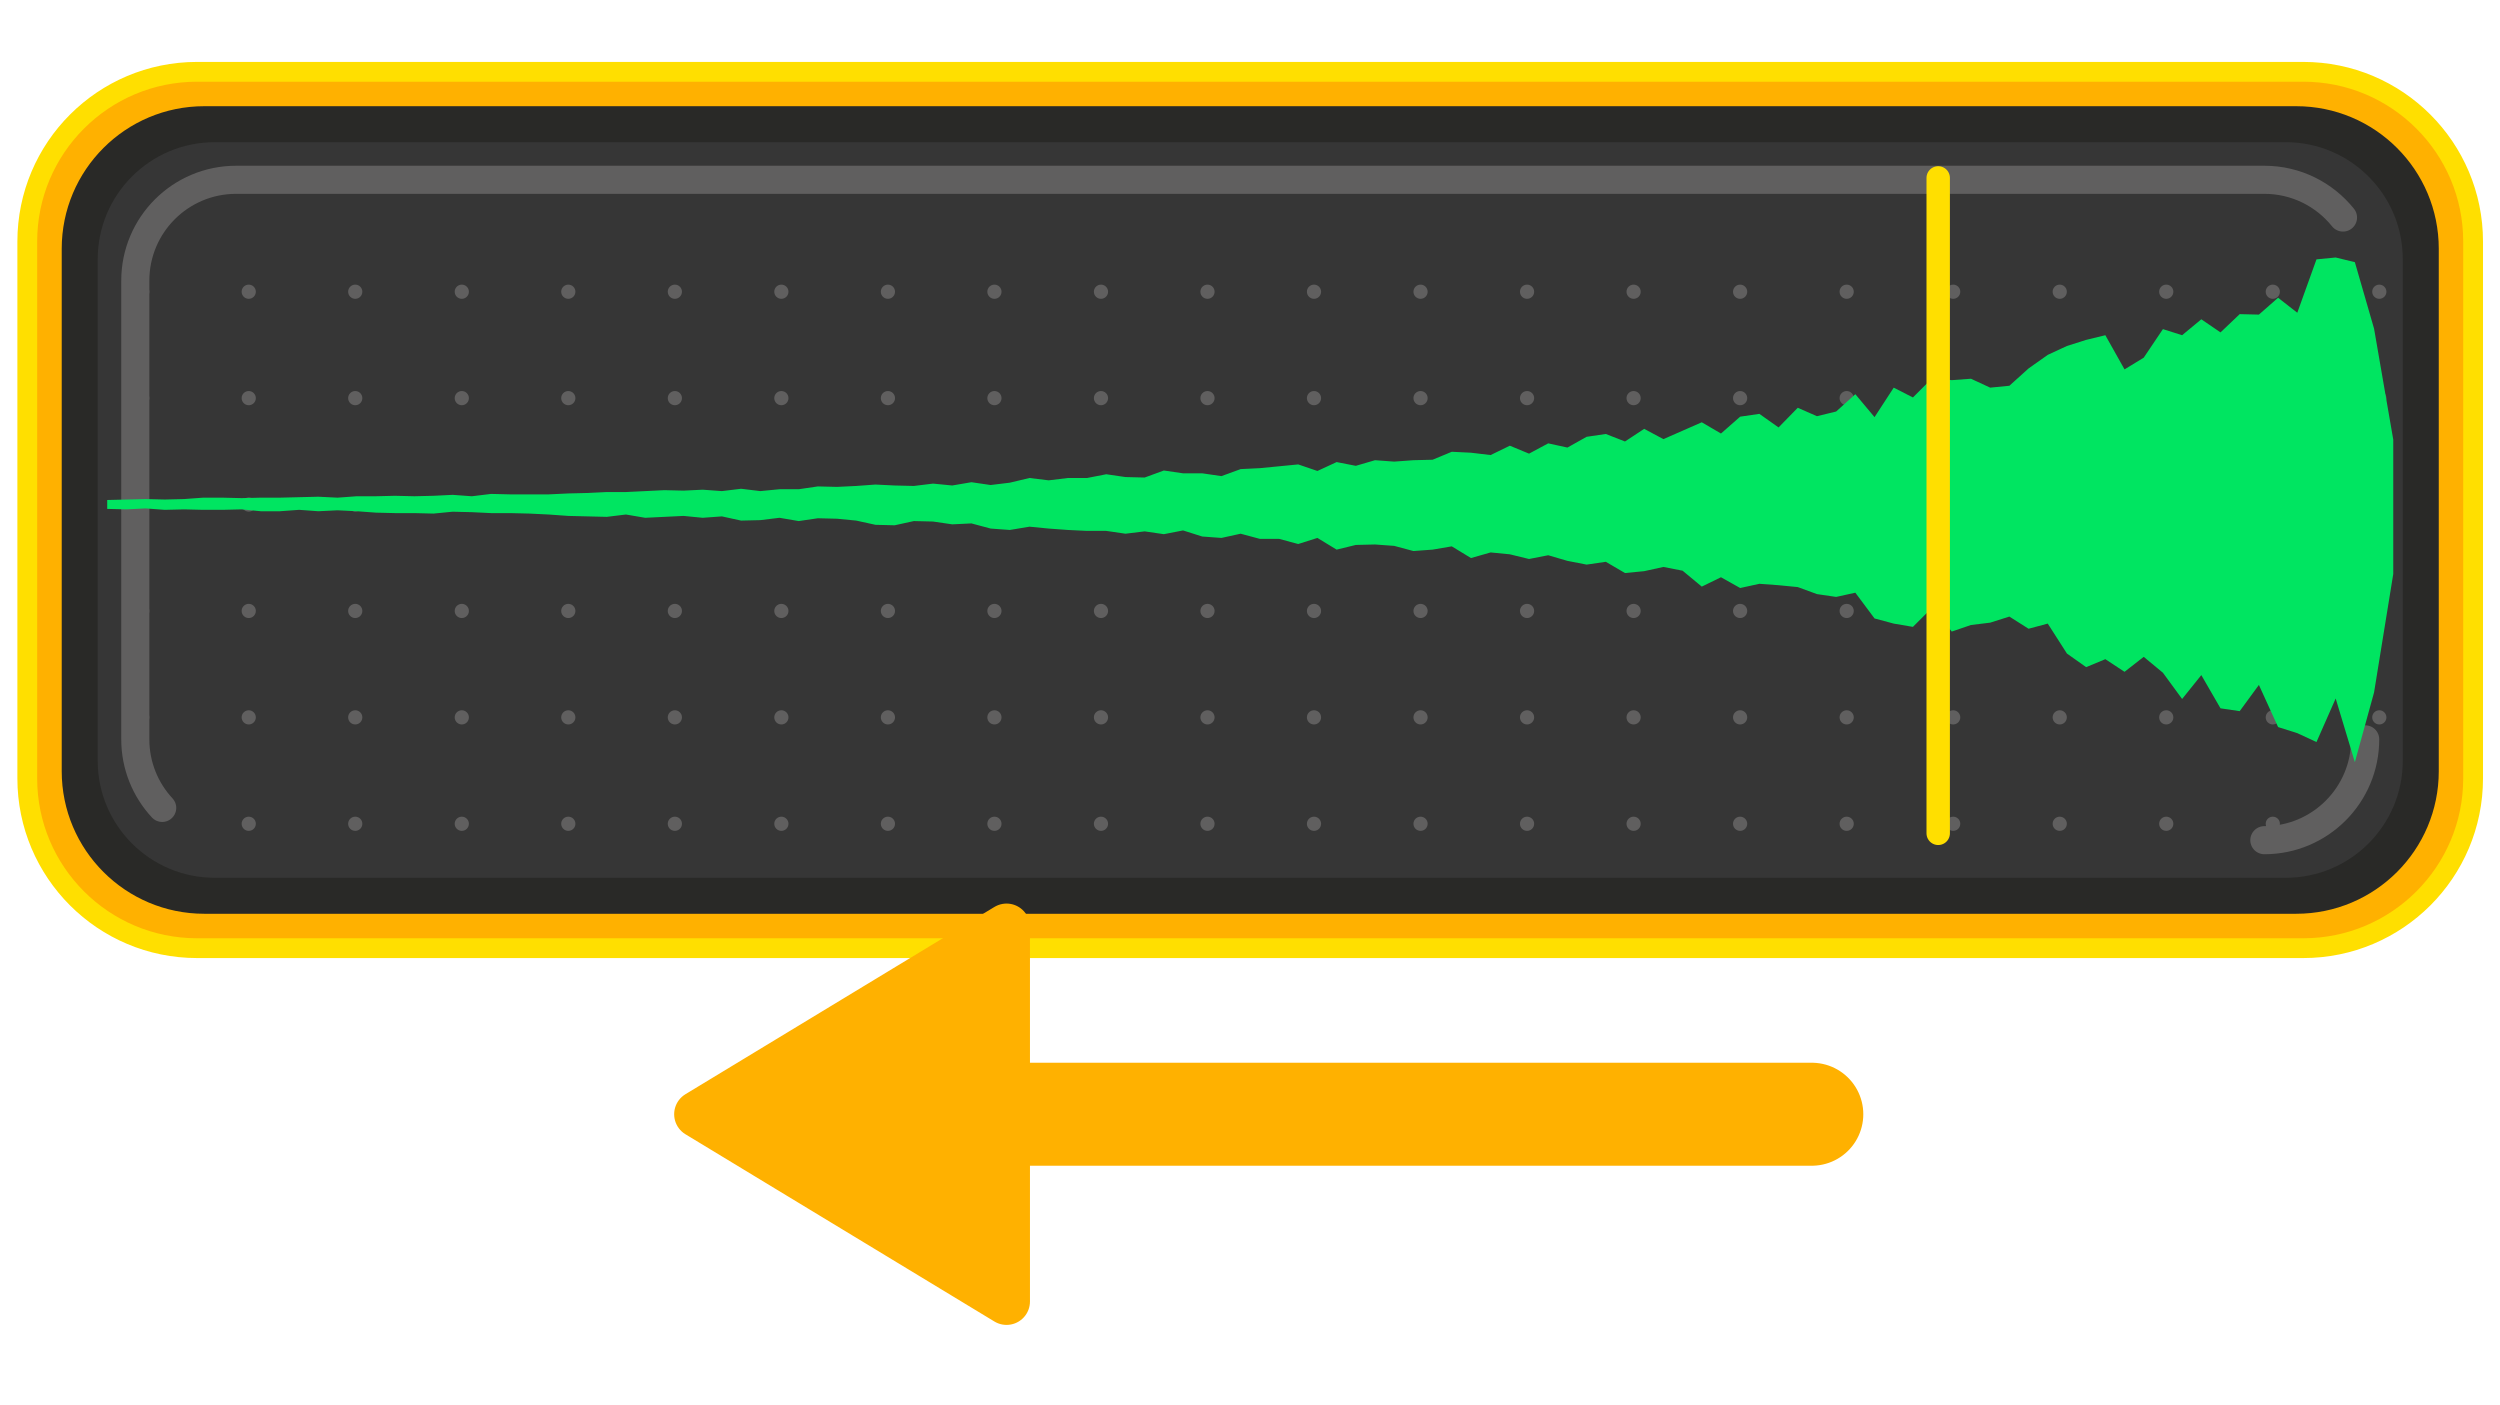
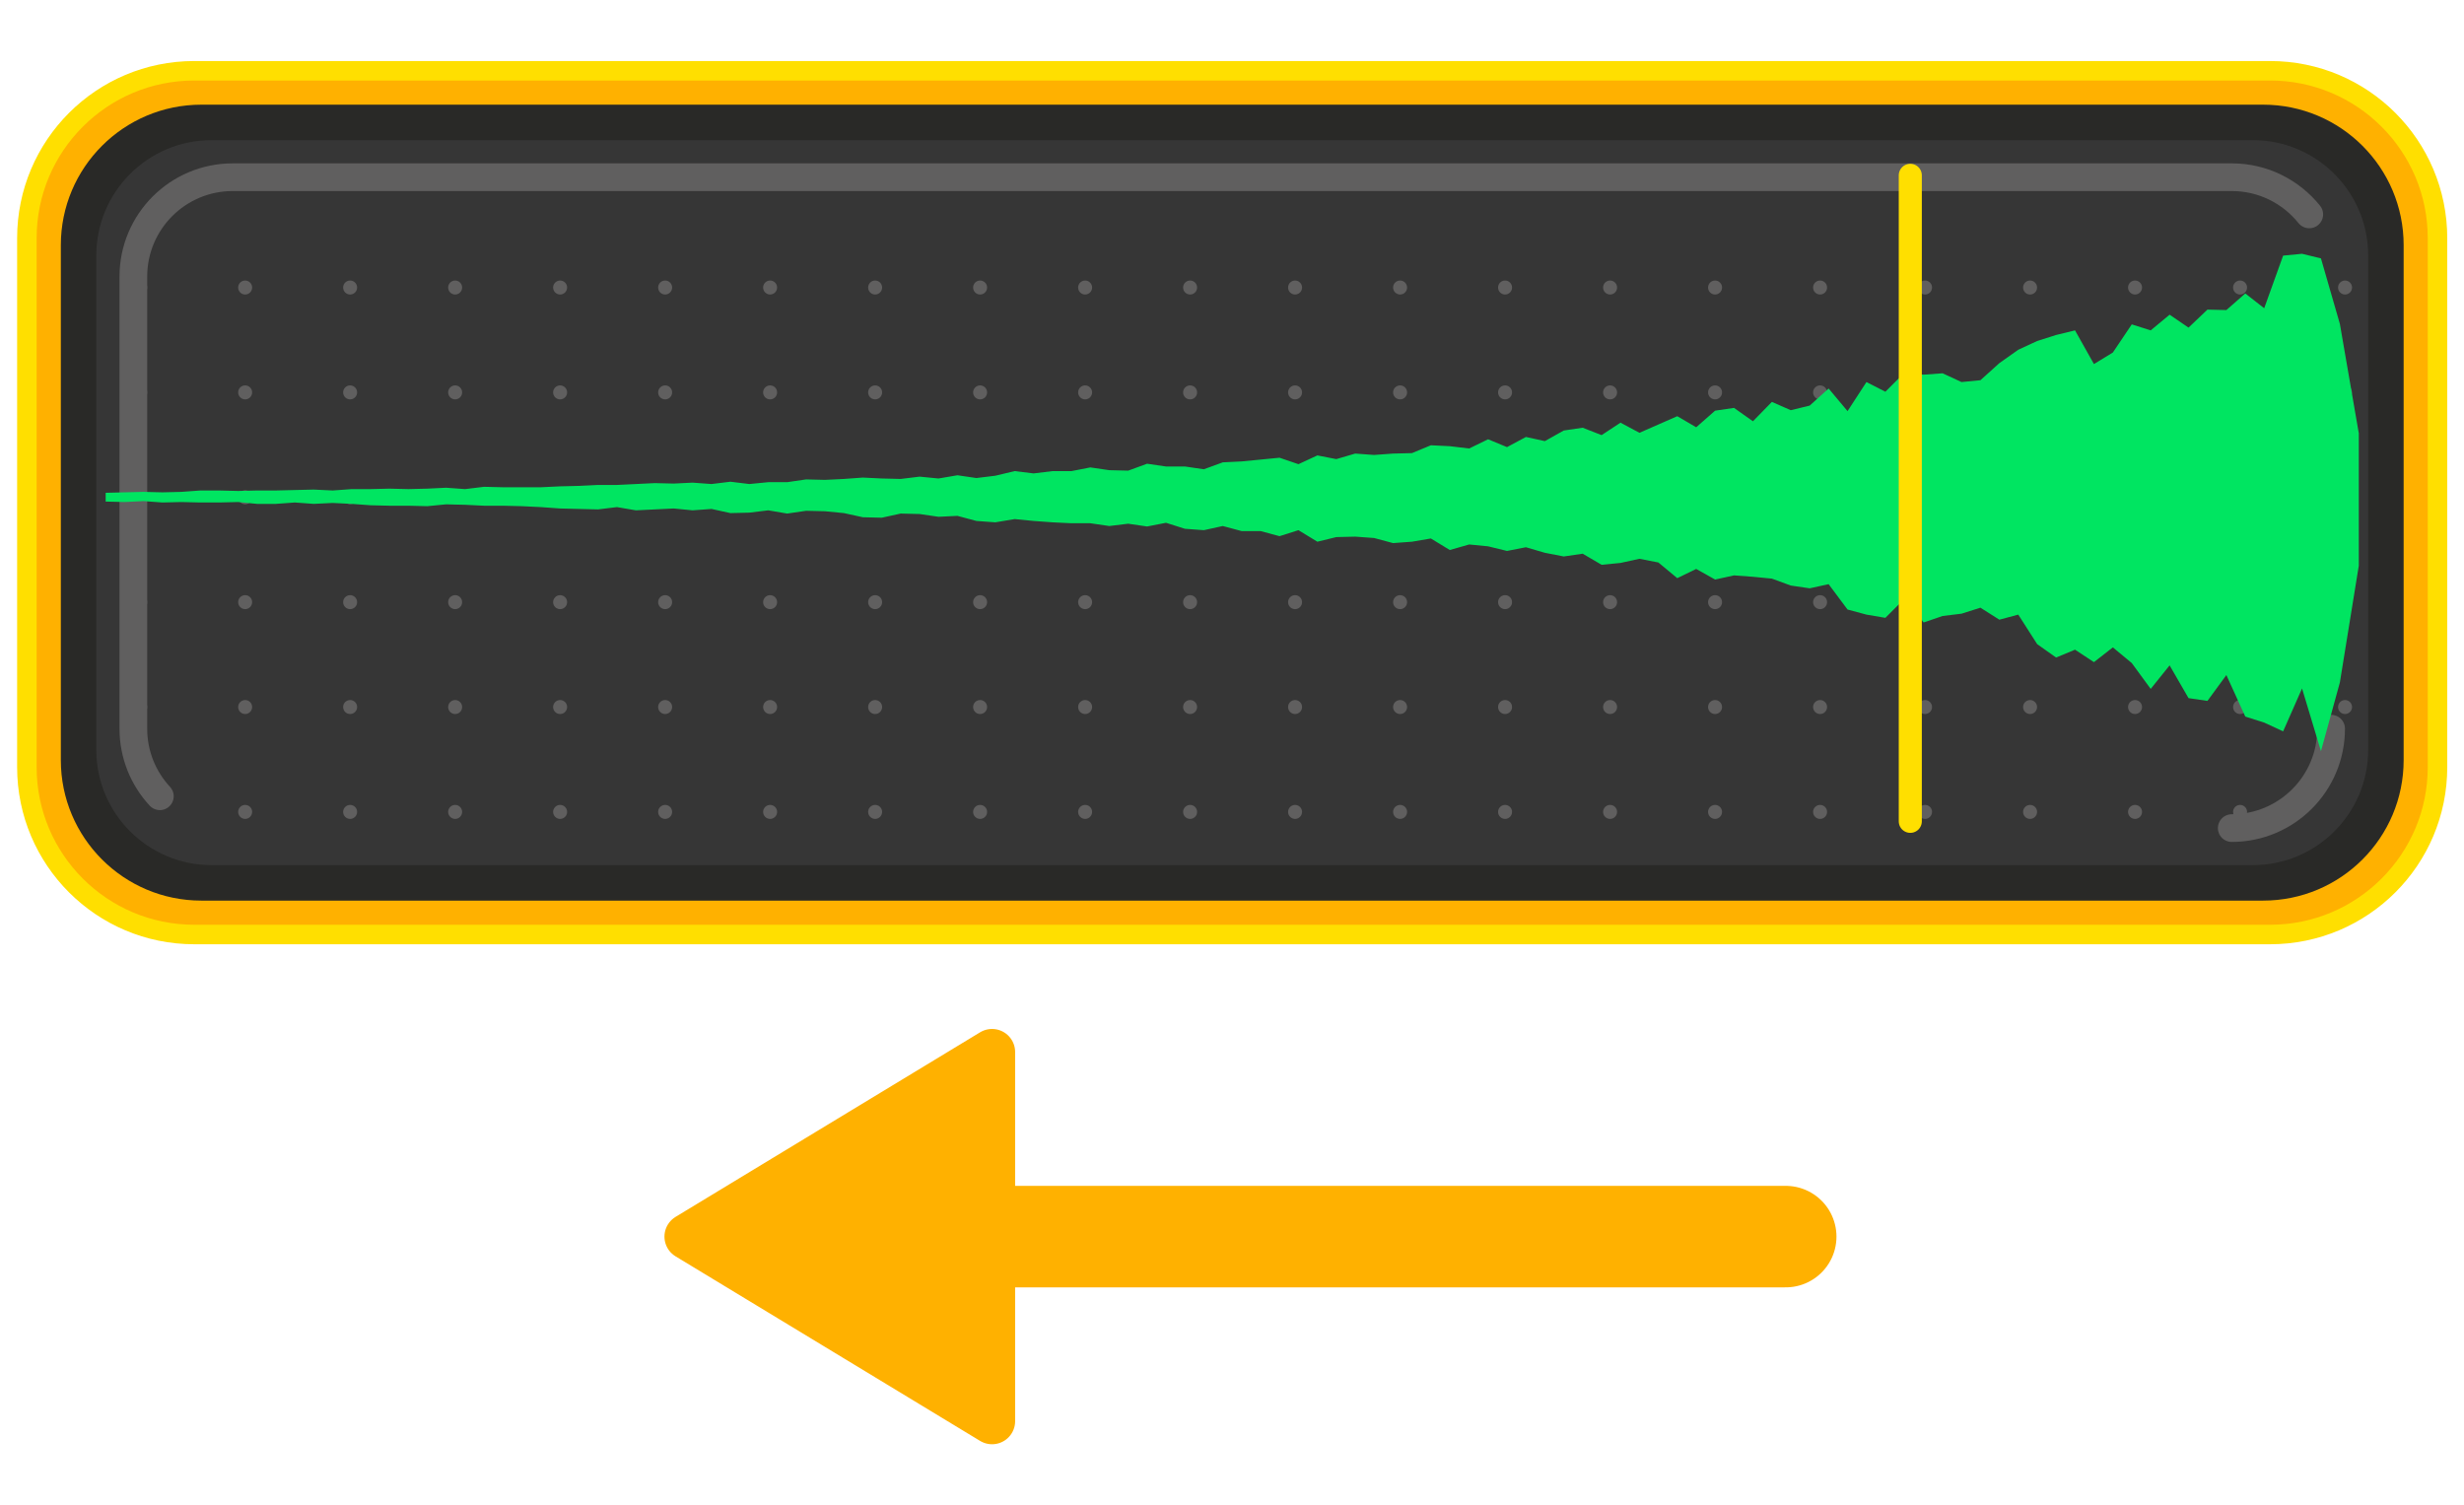
- <svg xmlns="http://www.w3.org/2000/svg" viewBox="16 6 534 300">
+ <svg xmlns="http://www.w3.org/2000/svg" viewBox="16 6 534 326">
  <g id="generator">
    <g transform="translate(283.041 114.933)">
      <rect x="-261.216" y="-93.595" width="522.432" height="187.19" rx="36.28" fill="#ffb100" stroke="#ffdf00" stroke-width="4.227" />
    </g>
    <g transform="translate(283.052 114.933)">
      <rect x="-253.869" y="-86.248" width="507.738" height="172.496" rx="30.45" fill="#292927" />
    </g>
    <g transform="translate(283.052 114.933)">
      <rect x="-246.181" y="-78.56" width="492.362" height="157.12" rx="25" fill="#363636" />
    </g>
    <g transform="translate(280.683 111.486)">
      <path d="M-230.037 67.083C-233.603 63.24 -235.783 58.093 -235.783 52.437L-235.783 -45.544C-235.783 -57.44 -226.139 -67.083 -214.243 -67.083L218.98 -67.083C225.775 -67.083 231.836 -63.936 235.783 -59.02" fill="none" stroke="#605f5f" stroke-width="6" stroke-linecap="round" stroke-linejoin="round" />
    </g>
    <g transform="translate(510.433 174.693)">
      <path d="M10.77 -10.771C10.77 1.125 1.126 10.771 -10.77 10.771" fill="none" stroke="#605f5f" stroke-width="6" stroke-linecap="round" />
    </g>
    <g fill="#605f5f">
      <circle cx="69.13" cy="45.583" r="1.516" />
      <circle cx="91.88" cy="45.583" r="1.516" />
      <circle cx="114.64" cy="45.583" r="1.516" />
      <circle cx="137.39" cy="45.583" r="1.516" />
      <circle cx="160.15" cy="45.583" r="1.516" />
      <circle cx="182.90" cy="45.583" r="1.516" />
      <circle cx="205.66" cy="45.583" r="1.516" />
      <circle cx="228.41" cy="45.583" r="1.516" />
      <circle cx="251.17" cy="45.583" r="1.516" />
      <circle cx="273.92" cy="45.583" r="1.516" />
      <circle cx="296.67" cy="45.583" r="1.516" />
      <circle cx="319.43" cy="45.583" r="1.516" />
      <circle cx="342.18" cy="45.583" r="1.516" />
      <circle cx="364.94" cy="45.583" r="1.516" />
      <circle cx="387.69" cy="45.583" r="1.516" />
      <circle cx="410.45" cy="45.583" r="1.516" />
      <circle cx="433.20" cy="45.583" r="1.516" />
      <circle cx="455.96" cy="45.583" r="1.516" />
      <circle cx="478.71" cy="45.583" r="1.516" />
      <circle cx="501.47" cy="45.583" r="1.516" />
      <circle cx="46.38" cy="68.312" r="1.516" />
      <circle cx="69.13" cy="68.312" r="1.516" />
      <circle cx="91.88" cy="68.312" r="1.516" />
      <circle cx="114.64" cy="68.312" r="1.516" />
      <circle cx="137.39" cy="68.312" r="1.516" />
      <circle cx="160.15" cy="68.312" r="1.516" />
      <circle cx="182.90" cy="68.312" r="1.516" />
      <circle cx="205.66" cy="68.312" r="1.516" />
      <circle cx="228.41" cy="68.312" r="1.516" />
      <circle cx="251.17" cy="68.312" r="1.516" />
      <circle cx="273.92" cy="68.312" r="1.516" />
      <circle cx="296.67" cy="68.312" r="1.516" />
      <circle cx="319.43" cy="68.312" r="1.516" />
      <circle cx="342.18" cy="68.312" r="1.516" />
      <circle cx="364.94" cy="68.312" r="1.516" />
      <circle cx="387.69" cy="68.312" r="1.516" />
      <circle cx="410.45" cy="68.312" r="1.516" />
      <circle cx="433.20" cy="68.312" r="1.516" />
      <circle cx="455.96" cy="68.312" r="1.516" />
      <circle cx="478.71" cy="68.312" r="1.516" />
      <circle cx="501.47" cy="68.312" r="1.516" />
      <circle cx="524.22" cy="68.312" r="1.516" />
      <circle cx="46.38" cy="91.041" r="1.516" />
      <circle cx="69.13" cy="91.041" r="1.516" />
      <circle cx="91.88" cy="91.041" r="1.516" />
      <circle cx="114.64" cy="91.041" r="1.516" />
      <circle cx="137.39" cy="91.041" r="1.516" />
      <circle cx="160.15" cy="91.041" r="1.516" />
      <circle cx="182.90" cy="91.041" r="1.516" />
      <circle cx="205.66" cy="91.041" r="1.516" />
      <circle cx="228.41" cy="91.041" r="1.516" />
      <circle cx="251.17" cy="91.041" r="1.516" />
      <circle cx="273.92" cy="91.041" r="1.516" />
      <circle cx="296.67" cy="91.041" r="1.516" />
      <circle cx="319.43" cy="91.041" r="1.516" />
      <circle cx="342.18" cy="91.041" r="1.516" />
      <circle cx="364.94" cy="91.041" r="1.516" />
      <circle cx="387.69" cy="91.041" r="1.516" />
      <circle cx="410.45" cy="91.041" r="1.516" />
      <circle cx="433.20" cy="91.041" r="1.516" />
      <circle cx="455.96" cy="91.041" r="1.516" />
      <circle cx="478.71" cy="91.041" r="1.516" />
      <circle cx="501.47" cy="91.041" r="1.516" />
      <circle cx="524.22" cy="91.041" r="1.516" />
      <circle cx="46.38" cy="113.77" r="1.516" />
      <circle cx="69.13" cy="113.77" r="1.516" />
      <circle cx="91.88" cy="113.77" r="1.516" />
      <circle cx="114.64" cy="113.77" r="1.516" />
      <circle cx="137.39" cy="113.77" r="1.516" />
      <circle cx="160.15" cy="113.77" r="1.516" />
      <circle cx="182.90" cy="113.77" r="1.516" />
      <circle cx="205.66" cy="113.77" r="1.516" />
      <circle cx="228.41" cy="113.77" r="1.516" />
      <circle cx="251.17" cy="113.77" r="1.516" />
      <circle cx="273.92" cy="113.77" r="1.516" />
      <circle cx="296.67" cy="113.77" r="1.516" />
      <circle cx="319.43" cy="113.77" r="1.516" />
      <circle cx="342.18" cy="113.77" r="1.516" />
      <circle cx="364.94" cy="113.77" r="1.516" />
      <circle cx="387.69" cy="113.77" r="1.516" />
      <circle cx="410.45" cy="113.77" r="1.516" />
      <circle cx="433.20" cy="113.77" r="1.516" />
      <circle cx="455.96" cy="113.77" r="1.516" />
      <circle cx="478.71" cy="113.77" r="1.516" />
      <circle cx="501.47" cy="113.77" r="1.516" />
      <circle cx="524.22" cy="113.77" r="1.516" />
      <circle cx="46.38" cy="136.499" r="1.516" />
      <circle cx="69.13" cy="136.499" r="1.516" />
      <circle cx="91.88" cy="136.499" r="1.516" />
      <circle cx="114.64" cy="136.499" r="1.516" />
      <circle cx="137.39" cy="136.499" r="1.516" />
      <circle cx="160.15" cy="136.499" r="1.516" />
      <circle cx="182.90" cy="136.499" r="1.516" />
      <circle cx="205.66" cy="136.499" r="1.516" />
      <circle cx="228.41" cy="136.499" r="1.516" />
      <circle cx="251.17" cy="136.499" r="1.516" />
      <circle cx="273.92" cy="136.499" r="1.516" />
      <circle cx="296.67" cy="136.499" r="1.516" />
      <circle cx="319.43" cy="136.499" r="1.516" />
      <circle cx="342.18" cy="136.499" r="1.516" />
      <circle cx="364.94" cy="136.499" r="1.516" />
      <circle cx="387.69" cy="136.499" r="1.516" />
      <circle cx="410.45" cy="136.499" r="1.516" />
      <circle cx="433.20" cy="136.499" r="1.516" />
      <circle cx="455.96" cy="136.499" r="1.516" />
      <circle cx="478.71" cy="136.499" r="1.516" />
      <circle cx="501.47" cy="136.499" r="1.516" />
      <circle cx="524.22" cy="136.499" r="1.516" />
      <circle cx="46.38" cy="159.229" r="1.516" />
      <circle cx="69.13" cy="159.229" r="1.516" />
      <circle cx="91.88" cy="159.229" r="1.516" />
      <circle cx="114.64" cy="159.229" r="1.516" />
      <circle cx="137.39" cy="159.229" r="1.516" />
      <circle cx="160.15" cy="159.229" r="1.516" />
      <circle cx="182.90" cy="159.229" r="1.516" />
      <circle cx="205.66" cy="159.229" r="1.516" />
      <circle cx="228.41" cy="159.229" r="1.516" />
      <circle cx="251.17" cy="159.229" r="1.516" />
      <circle cx="273.92" cy="159.229" r="1.516" />
      <circle cx="296.67" cy="159.229" r="1.516" />
      <circle cx="319.43" cy="159.229" r="1.516" />
      <circle cx="342.18" cy="159.229" r="1.516" />
      <circle cx="364.94" cy="159.229" r="1.516" />
      <circle cx="387.69" cy="159.229" r="1.516" />
      <circle cx="410.45" cy="159.229" r="1.516" />
      <circle cx="433.20" cy="159.229" r="1.516" />
      <circle cx="455.96" cy="159.229" r="1.516" />
      <circle cx="478.71" cy="159.229" r="1.516" />
      <circle cx="501.47" cy="159.229" r="1.516" />
      <circle cx="524.22" cy="159.229" r="1.516" />
      <circle cx="69.13" cy="181.958" r="1.516" />
      <circle cx="91.88" cy="181.958" r="1.516" />
      <circle cx="114.64" cy="181.958" r="1.516" />
      <circle cx="137.39" cy="181.958" r="1.516" />
      <circle cx="160.15" cy="181.958" r="1.516" />
      <circle cx="182.90" cy="181.958" r="1.516" />
      <circle cx="205.66" cy="181.958" r="1.516" />
      <circle cx="228.41" cy="181.958" r="1.516" />
      <circle cx="251.17" cy="181.958" r="1.516" />
      <circle cx="273.92" cy="181.958" r="1.516" />
      <circle cx="296.67" cy="181.958" r="1.516" />
      <circle cx="319.43" cy="181.958" r="1.516" />
      <circle cx="342.18" cy="181.958" r="1.516" />
      <circle cx="364.94" cy="181.958" r="1.516" />
      <circle cx="387.69" cy="181.958" r="1.516" />
      <circle cx="410.45" cy="181.958" r="1.516" />
      <circle cx="433.20" cy="181.958" r="1.516" />
      <circle cx="455.96" cy="181.958" r="1.516" />
      <circle cx="478.71" cy="181.958" r="1.516" />
      <circle cx="501.47" cy="181.958" r="1.516" />
    </g>
    <clipPath id="c">
      <rect x="36.8" y="38" width="492.5" height="152" rx="18" />
    </clipPath>
    <g clip-path="url(#c)">
      <path d="M38.9 112.8 L43.0 112.7 L47.1 112.6 L51.2 112.7 L55.3 112.6 L59.4 112.3 L63.5 112.3 L67.6 112.4 L71.7 112.3 L75.8 112.3 L79.9 112.2 L84.0 112.1 L88.1 112.3 L92.2 112.0 L96.3 112.0 L100.4 111.9 L104.5 112.0 L108.6 111.9 L112.7 111.7 L116.8 112.0 L120.9 111.5 L125.0 111.6 L129.1 111.6 L133.2 111.6 L137.4 111.4 L141.5 111.3 L145.6 111.1 L149.7 111.1 L153.8 110.9 L157.9 110.7 L162.0 110.8 L166.1 110.6 L170.2 110.9 L174.3 110.4 L178.4 110.9 L182.5 110.5 L186.6 110.5 L190.7 109.9 L194.8 110.0 L198.9 109.8 L203.0 109.5 L207.1 109.7 L211.2 109.8 L215.3 109.3 L219.4 109.7 L223.5 109.0 L227.6 109.6 L231.7 109.1 L235.9 108.1 L240.0 108.6 L244.1 108.1 L248.2 108.1 L252.3 107.3 L256.4 107.9 L260.5 108.0 L264.6 106.5 L268.7 107.1 L272.8 107.1 L276.9 107.7 L281.0 106.2 L285.1 106.0 L289.2 105.6 L293.3 105.2 L297.4 106.6 L301.5 104.7 L305.6 105.5 L309.7 104.3 L313.8 104.6 L317.9 104.3 L322.0 104.2 L326.1 102.5 L330.2 102.7 L334.4 103.2 L338.5 101.2 L342.6 102.9 L346.7 100.7 L350.8 101.6 L354.9 99.3 L359.0 98.7 L363.1 100.3 L367.2 97.6 L371.3 99.8 L375.4 98.0 L379.5 96.2 L383.6 98.6 L387.7 95.0 L391.8 94.4 L395.9 97.3 L400.0 93.1 L404.1 94.9 L408.2 93.9 L412.3 90.2 L416.4 95.1 L420.5 88.8 L424.6 90.9 L428.7 86.8 L432.9 87.2 L437.0 86.9 L441.1 88.8 L445.2 88.4 L449.3 84.7 L453.4 81.8 L457.5 79.9 L461.6 78.6 L465.7 77.6 L469.8 84.9 L473.9 82.4 L478.0 76.3 L482.1 77.6 L486.2 74.2 L490.3 77.0 L494.4 73.1 L498.5 73.2 L502.6 69.6 L506.7 72.8 L510.8 61.4 L514.9 61.0 L519.0 62.0 L523.1 76.2 L527.2 99.9 L527.2 128.6 L523.1 153.9 L519.0 168.8 L514.9 155.2 L510.8 164.5 L506.7 162.6 L502.6 161.3 L498.5 152.3 L494.4 157.9 L490.3 157.3 L486.2 150.2 L482.1 155.3 L478.0 149.7 L473.9 146.3 L469.8 149.5 L465.7 146.8 L461.6 148.5 L457.5 145.6 L453.4 139.2 L449.3 140.3 L445.2 137.7 L441.1 139.0 L437.0 139.5 L432.9 140.9 L428.7 135.8 L424.6 139.9 L420.5 139.2 L416.4 138.1 L412.3 132.6 L408.2 133.5 L404.1 132.9 L400.0 131.4 L395.9 131.0 L391.8 130.7 L387.7 131.6 L383.6 129.3 L379.5 131.3 L375.4 127.9 L371.3 127.1 L367.2 128.0 L363.1 128.4 L359.0 126.0 L354.9 126.6 L350.8 125.8 L346.7 124.6 L342.6 125.4 L338.5 124.4 L334.4 124.0 L330.2 125.2 L326.1 122.7 L322.0 123.4 L317.9 123.7 L313.8 122.6 L309.7 122.3 L305.6 122.4 L301.5 123.4 L297.4 120.9 L293.3 122.2 L289.2 121.1 L285.1 121.1 L281.0 120.0 L276.9 120.9 L272.8 120.6 L268.7 119.3 L264.6 120.1 L260.5 119.5 L256.4 120.0 L252.3 119.4 L248.2 119.4 L244.1 119.2 L240.0 118.9 L235.9 118.5 L231.7 119.2 L227.6 118.9 L223.5 117.8 L219.4 118.0 L215.3 117.4 L211.2 117.3 L207.1 118.2 L203.0 118.1 L198.9 117.2 L194.8 116.8 L190.7 116.7 L186.6 117.3 L182.5 116.6 L178.4 117.1 L174.3 117.2 L170.2 116.3 L166.1 116.6 L162.0 116.2 L157.9 116.4 L153.8 116.6 L149.7 115.9 L145.6 116.4 L141.5 116.3 L137.4 116.2 L133.2 115.9 L129.1 115.7 L125.0 115.6 L120.9 115.6 L116.8 115.4 L112.7 115.3 L108.6 115.7 L104.5 115.6 L100.4 115.6 L96.3 115.5 L92.2 115.2 L88.1 115.0 L84.0 115.2 L79.9 114.9 L75.8 115.2 L71.7 115.2 L67.6 114.8 L63.5 114.9 L59.4 114.9 L55.3 114.8 L51.2 114.9 L47.1 114.6 L43.0 114.8 L38.9 114.7Z" fill="#00e561" />
    </g>
    <line x1="430" y1="44" x2="430" y2="184" stroke="#ffdf00" stroke-width="5" stroke-linecap="round" />
  </g>
-   <g transform="translate(283 262)">
+   <g transform="translate(283 292)">
    <path d="M120 -18 H-60" fill="none" stroke="#ffb100" stroke-width="22" stroke-linecap="round" />
    <path d="M-118 -18 L-52 -58 L-52 22 Z" fill="#ffb100" stroke="#ffb100" stroke-width="10" stroke-linejoin="round" />
  </g>
</svg>
